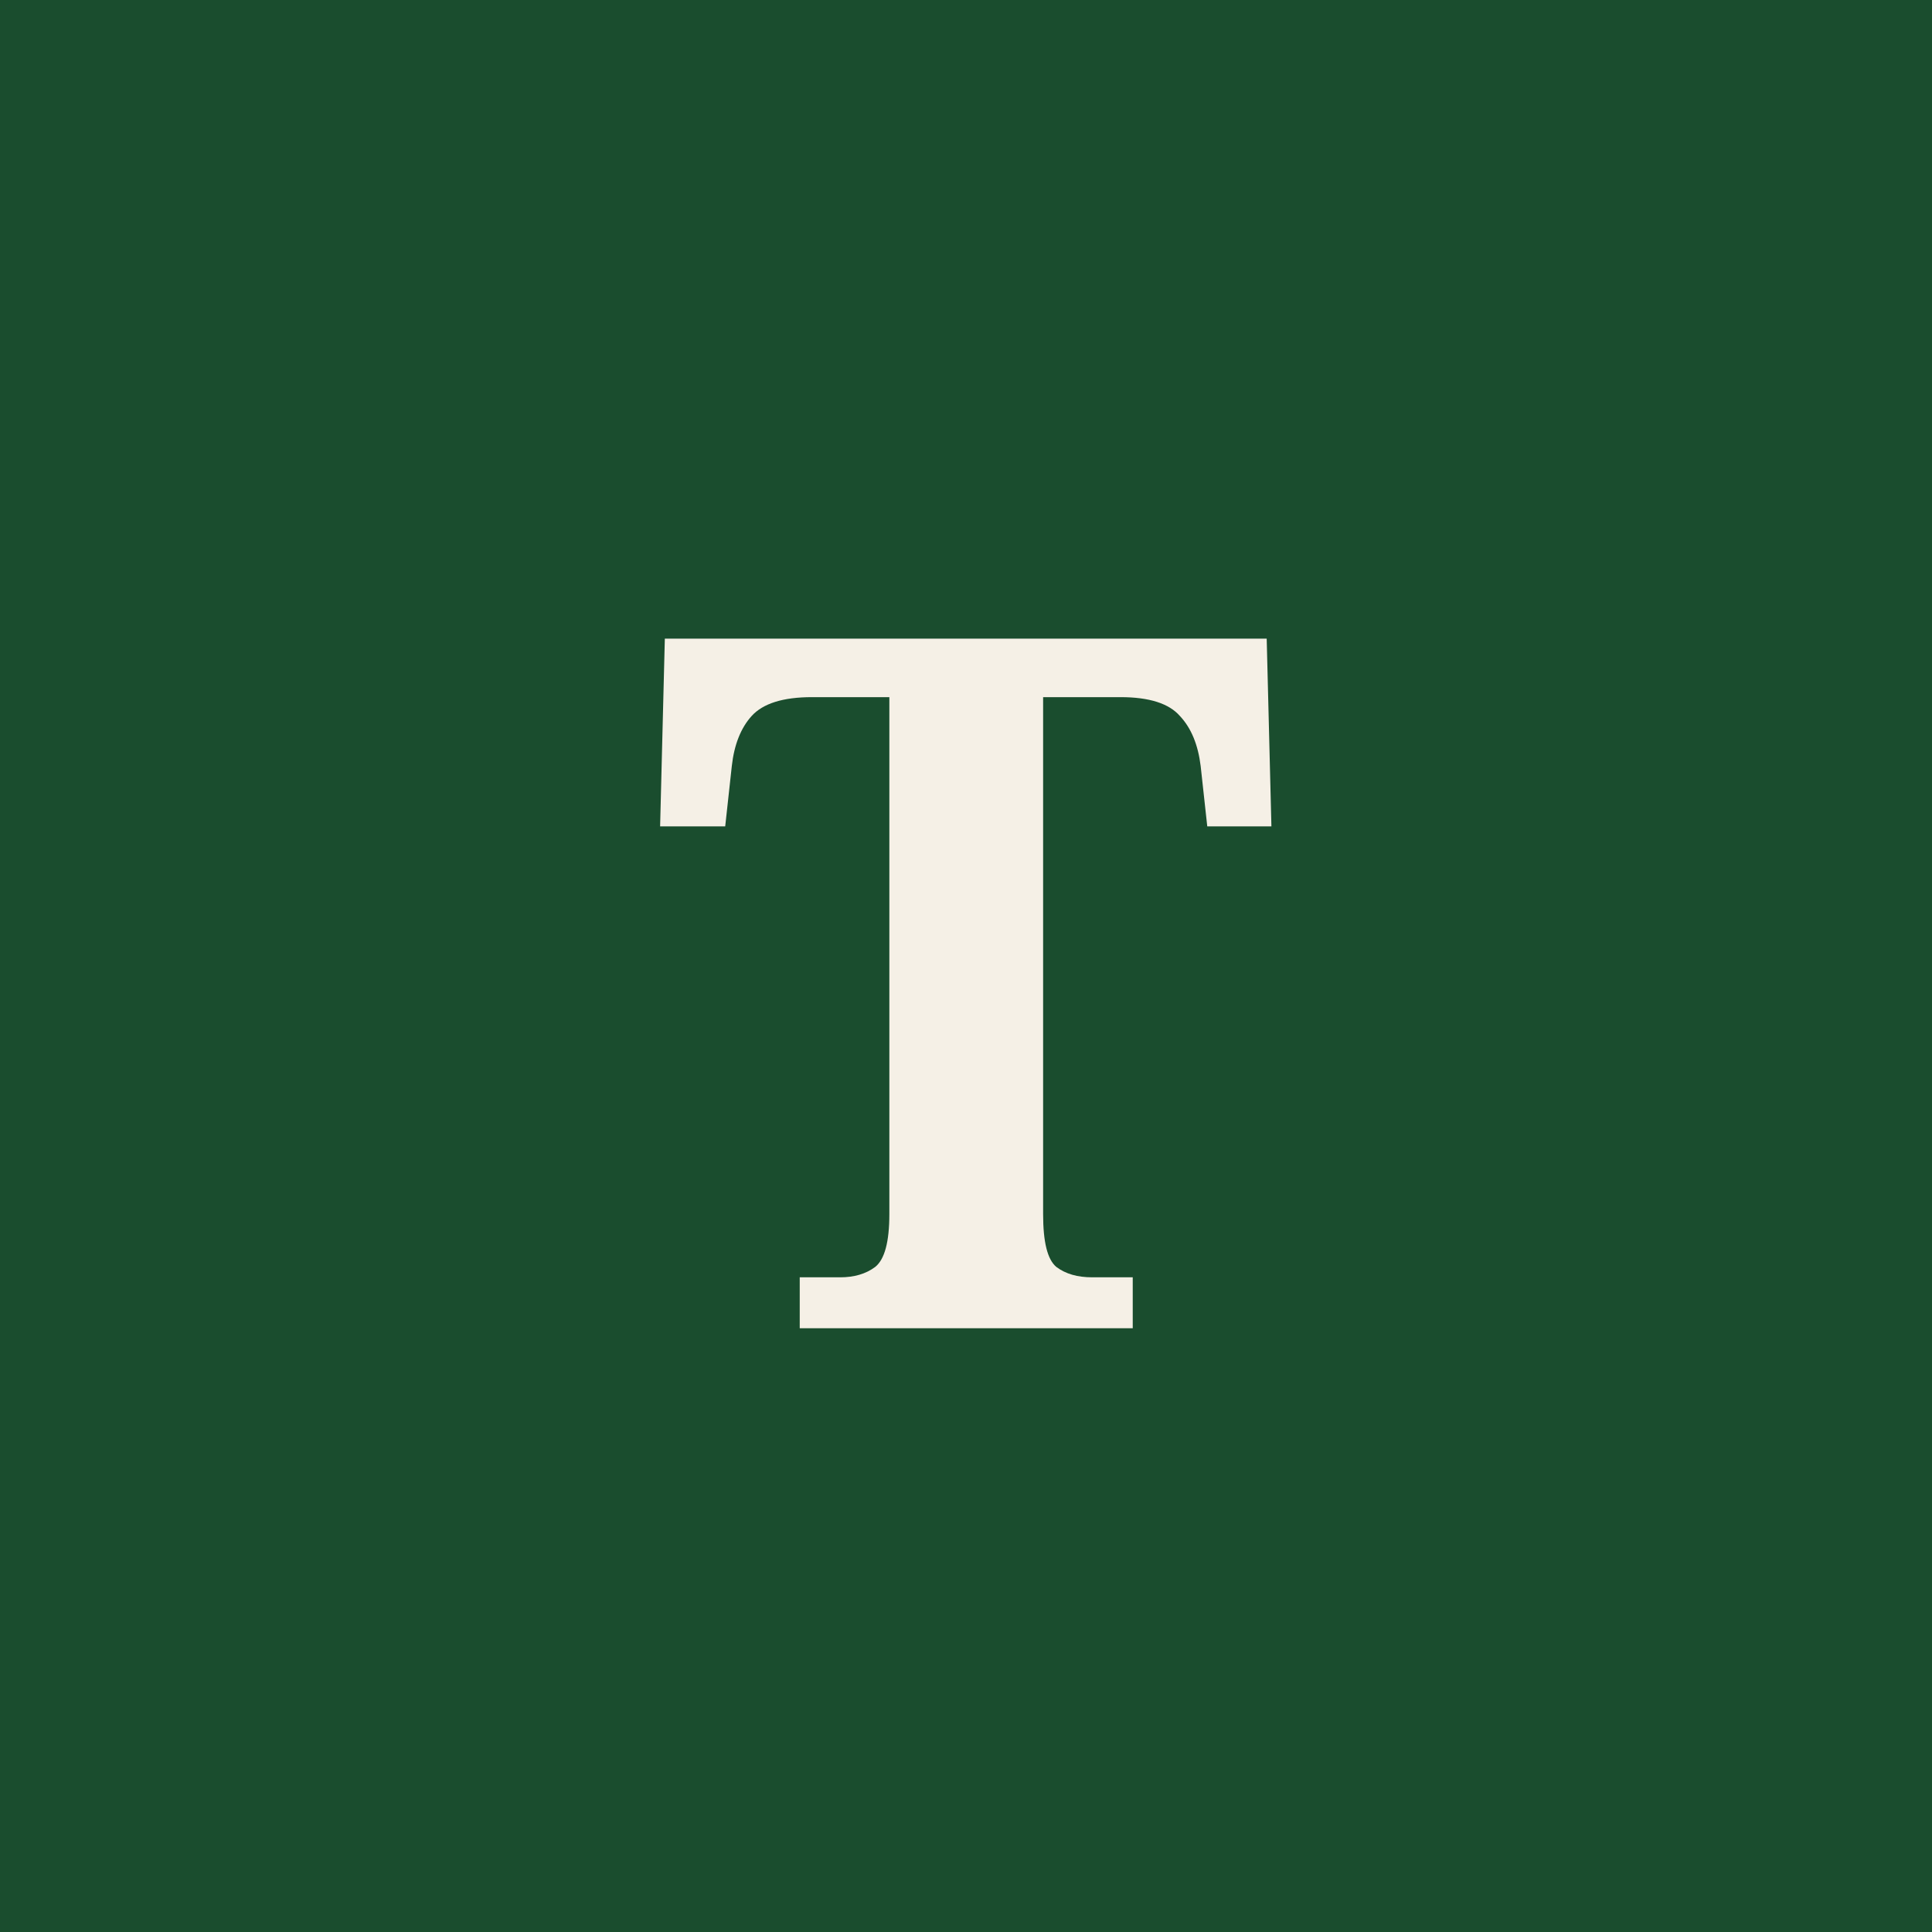
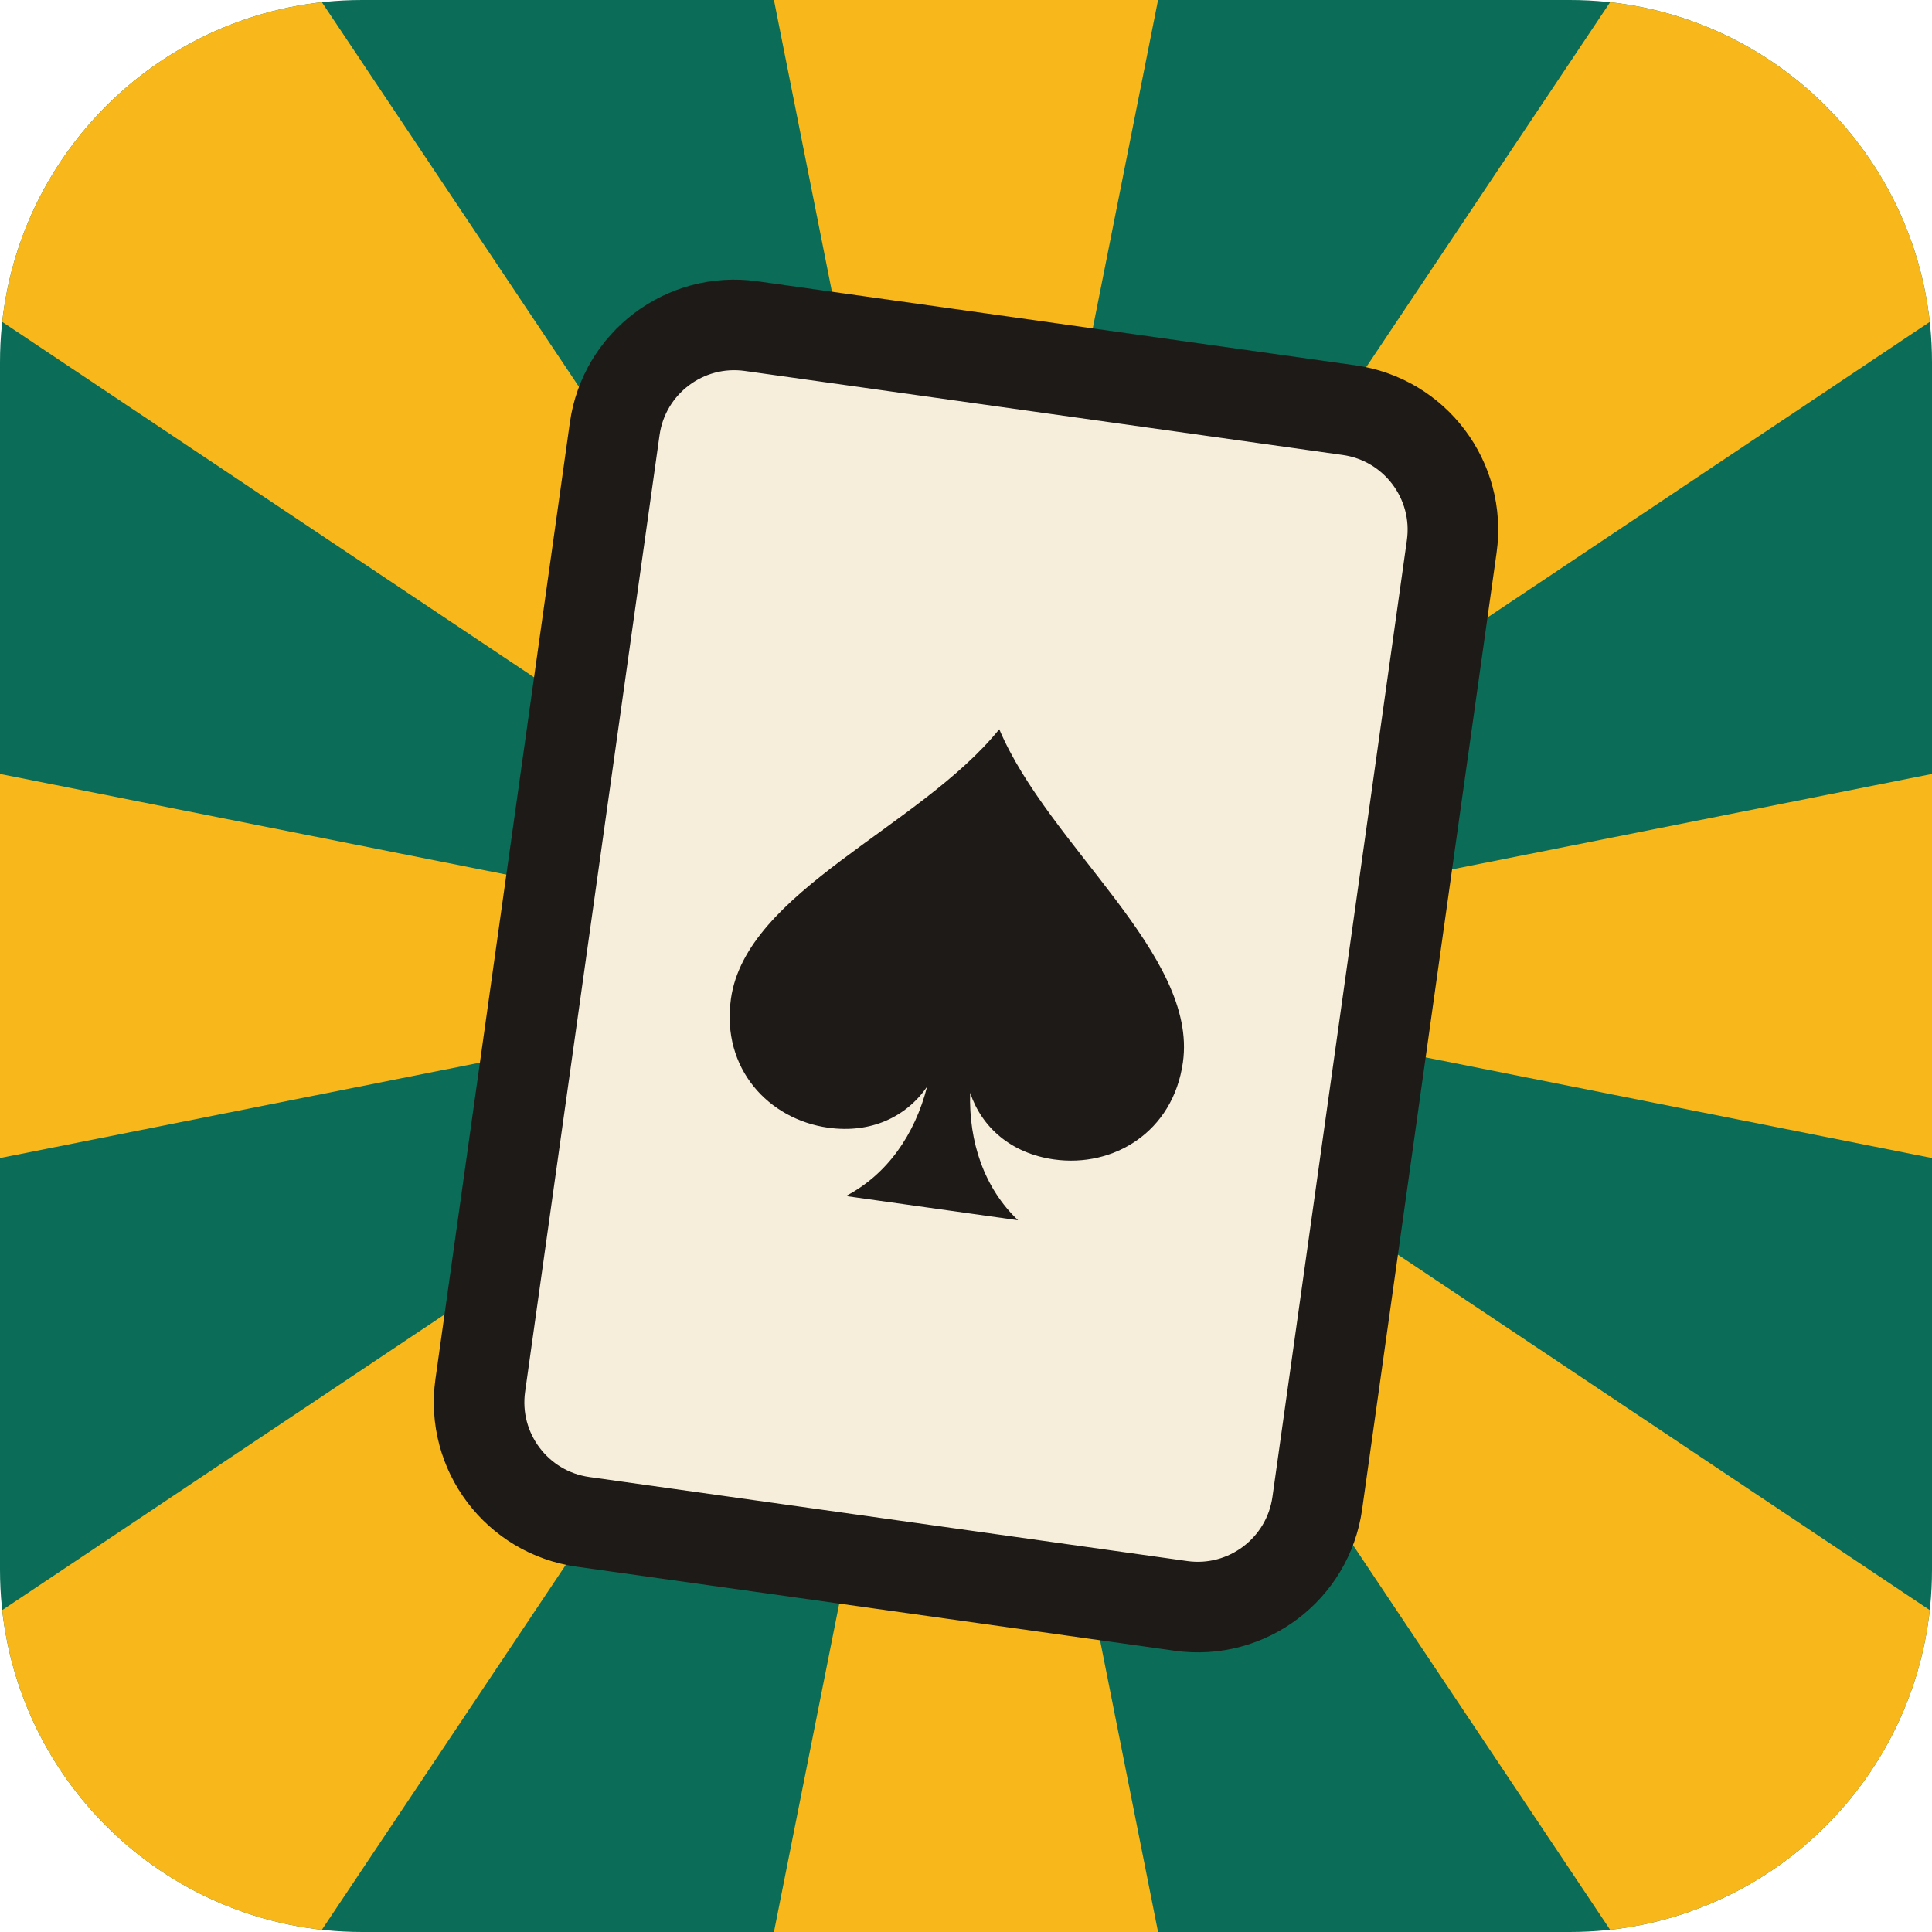
- <svg xmlns="http://www.w3.org/2000/svg" viewBox="0 0 32 32">
-   <rect width="32" height="32" fill="#1a4d2e" />
-   <text x="16" y="22" font-size="16" text-anchor="middle" fill="#f5f0e6" font-family="serif" font-weight="bold">T</text>
+ <svg xmlns="http://www.w3.org/2000/svg" viewBox="0 0 64 64">
+   <clipPath id="r">
+     <rect width="64" height="64" rx="12" />
+   </clipPath>
+   <g clip-path="url(#r)">
+     <rect width="64" height="64" fill="#0b6d58" />
+     <path id="w" d="M32 32 79.08 22.64 79.08 41.36Z" fill="#f8b81c" />
+     <use href="#w" transform="rotate(45 32 32)" />
+     <use href="#w" transform="rotate(90 32 32)" />
+     <use href="#w" transform="rotate(135 32 32)" />
+     <use href="#w" transform="rotate(180 32 32)" />
+     <use href="#w" transform="rotate(225 32 32)" />
+     <use href="#w" transform="rotate(270 32 32)" />
+     <use href="#w" transform="rotate(315 32 32)" />
+   </g>
+   <g transform="rotate(8 32 32)">
+     <rect x="18" y="12" width="28" height="40" rx="4" fill="#f6eedb" stroke="#1e1a17" stroke-width="3" />
+     <path transform="translate(23 23) scale(0.18)" fill="#1e1a17" d="M50 6C62 26 92 42 92 62c0 13-10 21-21 21-8 0-14-4-17-10 1 9 5 17 12 22H34c7-5 11-13 12-22-3 6-9 10-17 10C18 83 8 75 8 62 8 42 38 26 50 6Z" />
+   </g>
</svg>
